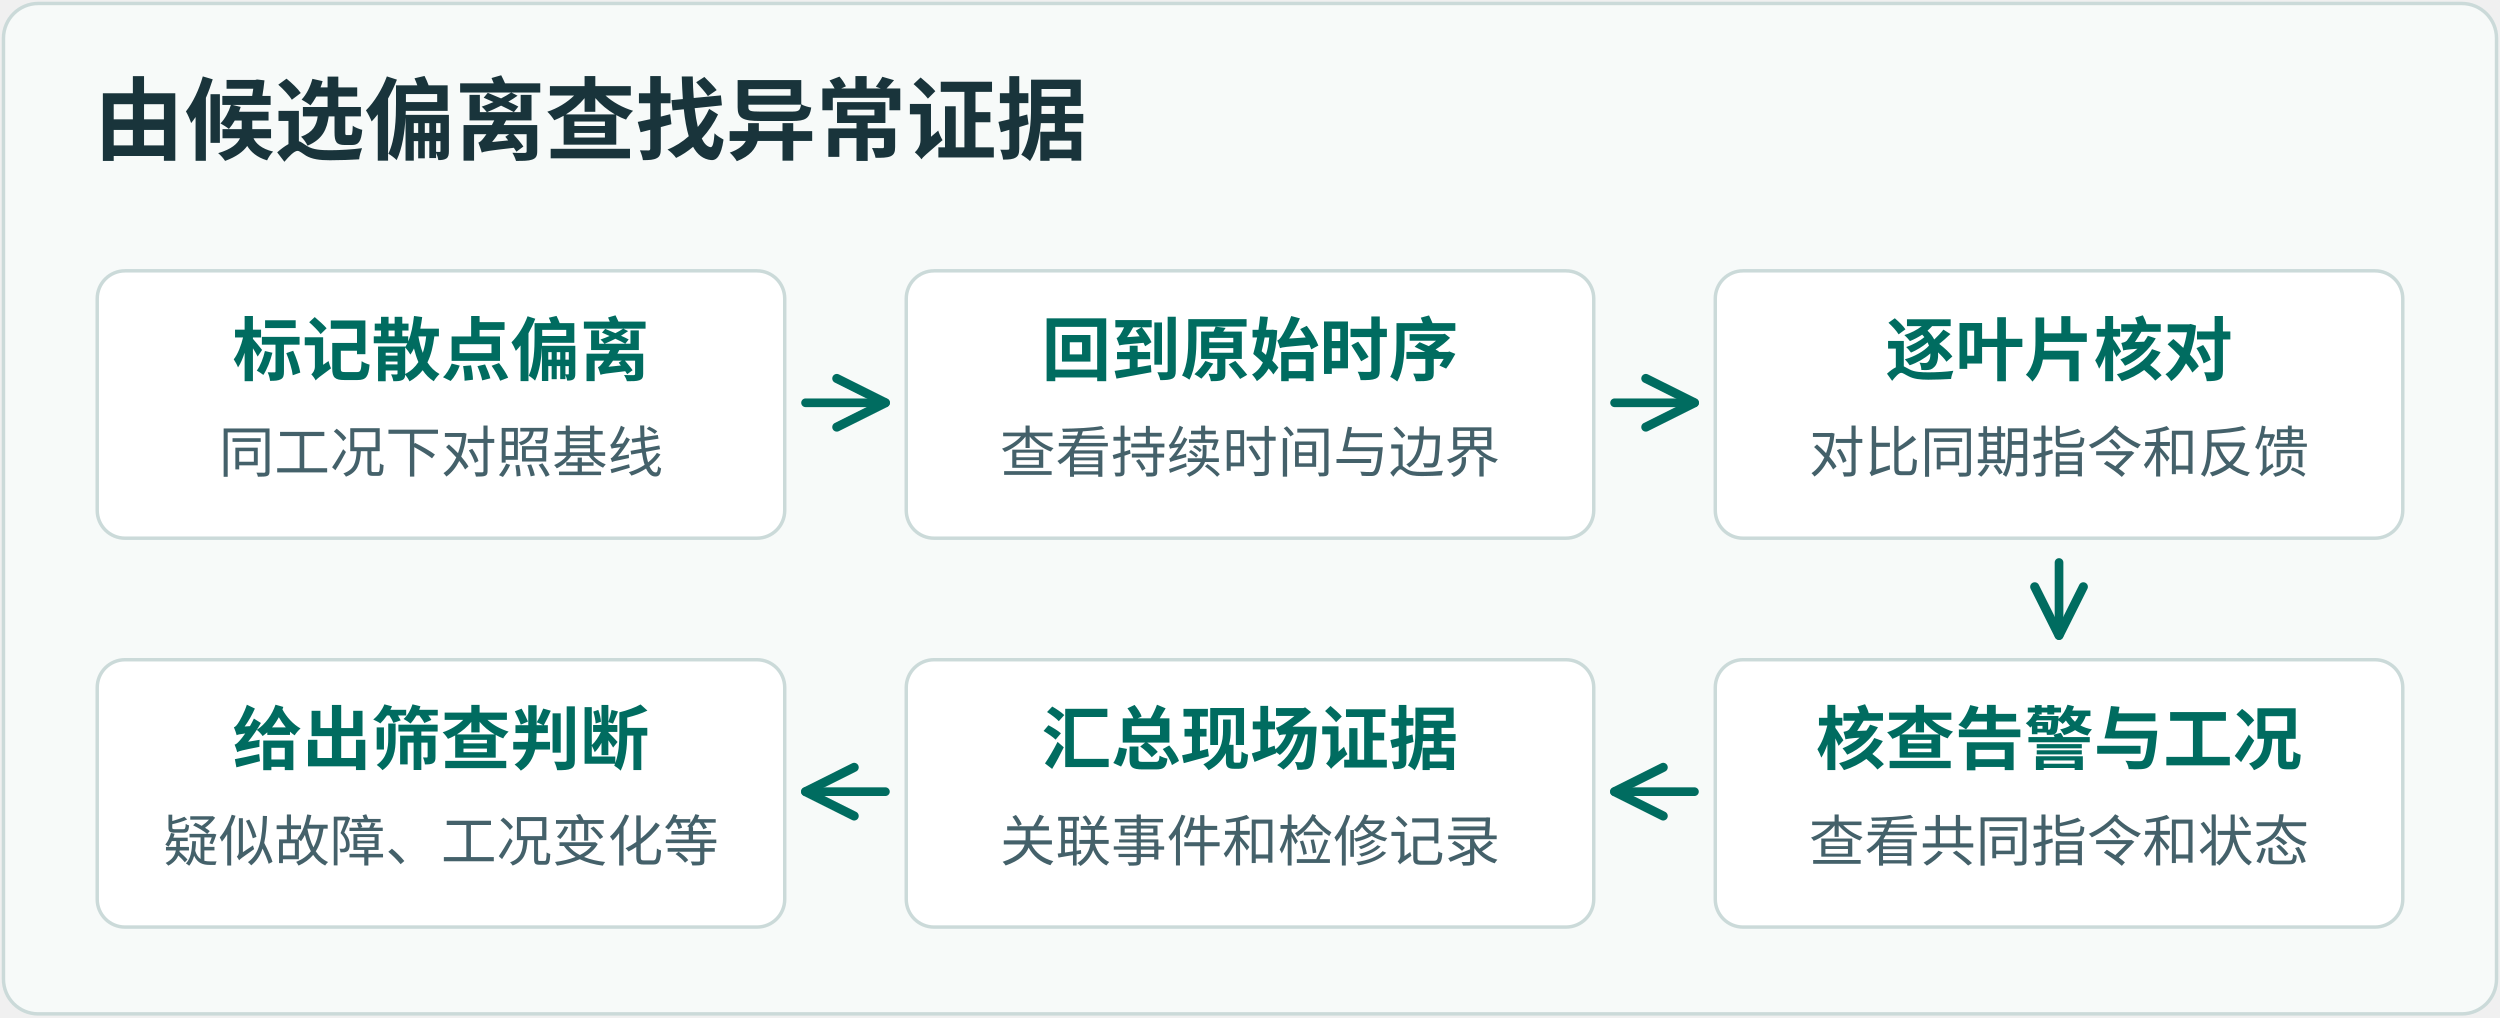
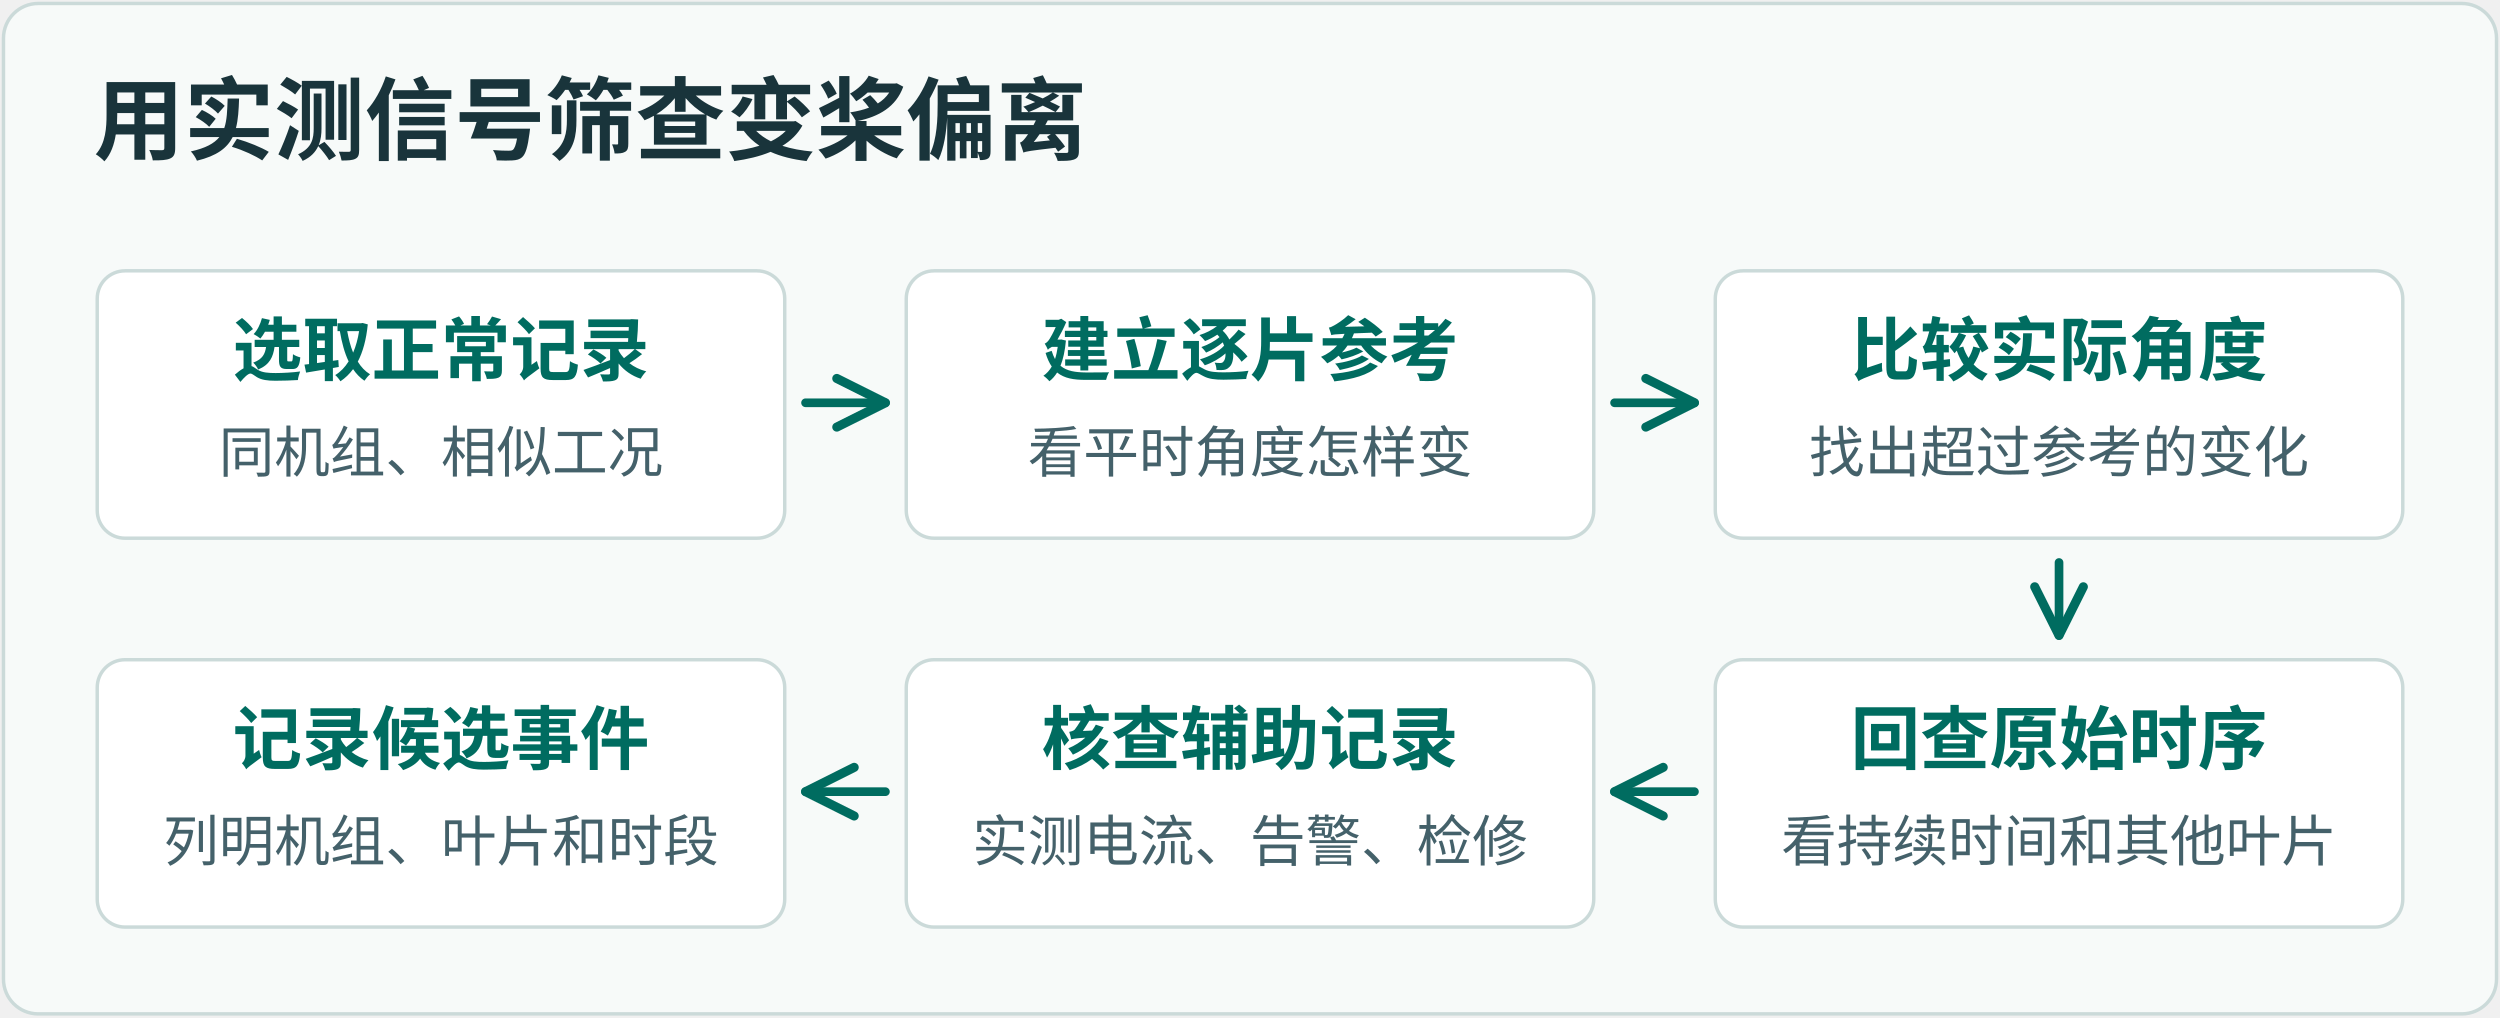
<svg xmlns="http://www.w3.org/2000/svg" viewBox="0 0 720 293" font-family="Microsoft YaHei, PingFang SC, Noto Sans CJK SC, sans-serif" stroke-linecap="round" stroke-linejoin="round">
  <defs>
    <marker id="arrow" viewBox="0 0 10 10" markerWidth="7" markerHeight="7" refX="9" refY="5" orient="auto-start-reverse">
      <path d="M1 1L9 5L1 9" fill="none" stroke="#006c60" stroke-width="1.5" />
    </marker>
  </defs>
  <rect x="1" y="1" width="718" height="291" rx="10" fill="#f7faf9" stroke="#cbdad9" />
-   <text x="27" y="44" fill="#19343b" font-size="26" font-weight="700" text-anchor="start">由候选偏离查找异常证据</text>
+   <text x="27" y="44" fill="#19343b" font-size="26" font-weight="700" text-anchor="start">用实测信号筛查变桨偏离</text>
  <rect x="28" y="78" width="198" height="77" rx="8" fill="white" stroke="#cbdad9" />
-   <text x="127" y="108" fill="#006c60" font-size="20" font-weight="700" text-anchor="middle">标记散点偏离</text>
-   <text x="127" y="136" fill="#44616a" font-size="16" font-weight="500" text-anchor="middle">同工况下对照基线</text>
+   <text x="127" y="108" fill="#006c60" font-size="20" font-weight="700" text-anchor="middle">选取正常记录</text>
+   <text x="127" y="136" fill="#44616a" font-size="16" font-weight="500" text-anchor="middle">同机组、相似工况</text>
  <rect x="261" y="78" width="198" height="77" rx="8" fill="white" stroke="#cbdad9" />
-   <text x="360" y="108" fill="#006c60" font-size="20" font-weight="700" text-anchor="middle">回到原始时序</text>
-   <text x="360" y="136" fill="#44616a" font-size="16" font-weight="500" text-anchor="middle">查看持续时间与边界</text>
+   <text x="360" y="108" fill="#006c60" font-size="20" font-weight="700" text-anchor="middle">建立逐片参考</text>
+   <text x="360" y="136" fill="#44616a" font-size="16" font-weight="500" text-anchor="middle">看平时角度怎样变</text>
  <rect x="494" y="78" width="198" height="77" rx="8" fill="white" stroke="#cbdad9" />
-   <text x="593" y="108" fill="#006c60" font-size="20" font-weight="700" text-anchor="middle">逐叶片核对</text>
-   <text x="593" y="136" fill="#44616a" font-size="16" font-weight="500" text-anchor="middle">对比同期指令和反馈</text>
+   <text x="593" y="108" fill="#006c60" font-size="20" font-weight="700" text-anchor="middle">比较实际角度</text>
+   <text x="593" y="136" fill="#44616a" font-size="16" font-weight="500" text-anchor="middle">找出超过参考的变化</text>
  <rect x="494" y="190" width="198" height="77" rx="8" fill="white" stroke="#cbdad9" />
-   <text x="593" y="220" fill="#006c60" font-size="20" font-weight="700" text-anchor="middle">核查告警与工况</text>
-   <text x="593" y="248" fill="#44616a" font-size="16" font-weight="500" text-anchor="middle">查看共同指令和状态</text>
+   <text x="593" y="220" fill="#006c60" font-size="20" font-weight="700" text-anchor="middle">回查原始时序</text>
+   <text x="593" y="248" fill="#44616a" font-size="16" font-weight="500" text-anchor="middle">看持续时间和其他叶片</text>
  <rect x="261" y="190" width="198" height="77" rx="8" fill="white" stroke="#cbdad9" />
-   <text x="360" y="220" fill="#006c60" font-size="20" font-weight="700" text-anchor="middle">汇总现场证据</text>
-   <text x="360" y="248" fill="#44616a" font-size="16" font-weight="500" text-anchor="middle">关联事件和检修记录</text>
+   <text x="360" y="220" fill="#006c60" font-size="20" font-weight="700" text-anchor="middle">核查辅助记录</text>
+   <text x="360" y="248" fill="#44616a" font-size="16" font-weight="500" text-anchor="middle">实测电流、告警、检修</text>
  <rect x="28" y="190" width="198" height="77" rx="8" fill="white" stroke="#cbdad9" />
-   <text x="127" y="220" fill="#006c60" font-size="20" font-weight="700" text-anchor="middle">给出筛查判断</text>
-   <text x="127" y="248" fill="#44616a" font-size="16" font-weight="500" text-anchor="middle">疑似故障、工况变化等</text>
+   <text x="127" y="220" fill="#006c60" font-size="20" font-weight="700" text-anchor="middle">记录候选事件</text>
+   <text x="127" y="248" fill="#44616a" font-size="16" font-weight="500" text-anchor="middle">列明机组、叶片和时段</text>
  <path d="M232 116H255" fill="none" stroke="#006c60" stroke-width="2.5" marker-end="url(#arrow)" />
  <path d="M465 116H488" fill="none" stroke="#006c60" stroke-width="2.5" marker-end="url(#arrow)" />
  <path d="M593 162V183" fill="none" stroke="#006c60" stroke-width="2.5" marker-end="url(#arrow)" />
  <path d="M488 228H465" fill="none" stroke="#006c60" stroke-width="2.5" marker-end="url(#arrow)" />
  <path d="M255 228H232" fill="none" stroke="#006c60" stroke-width="2.5" marker-end="url(#arrow)" />
</svg>
